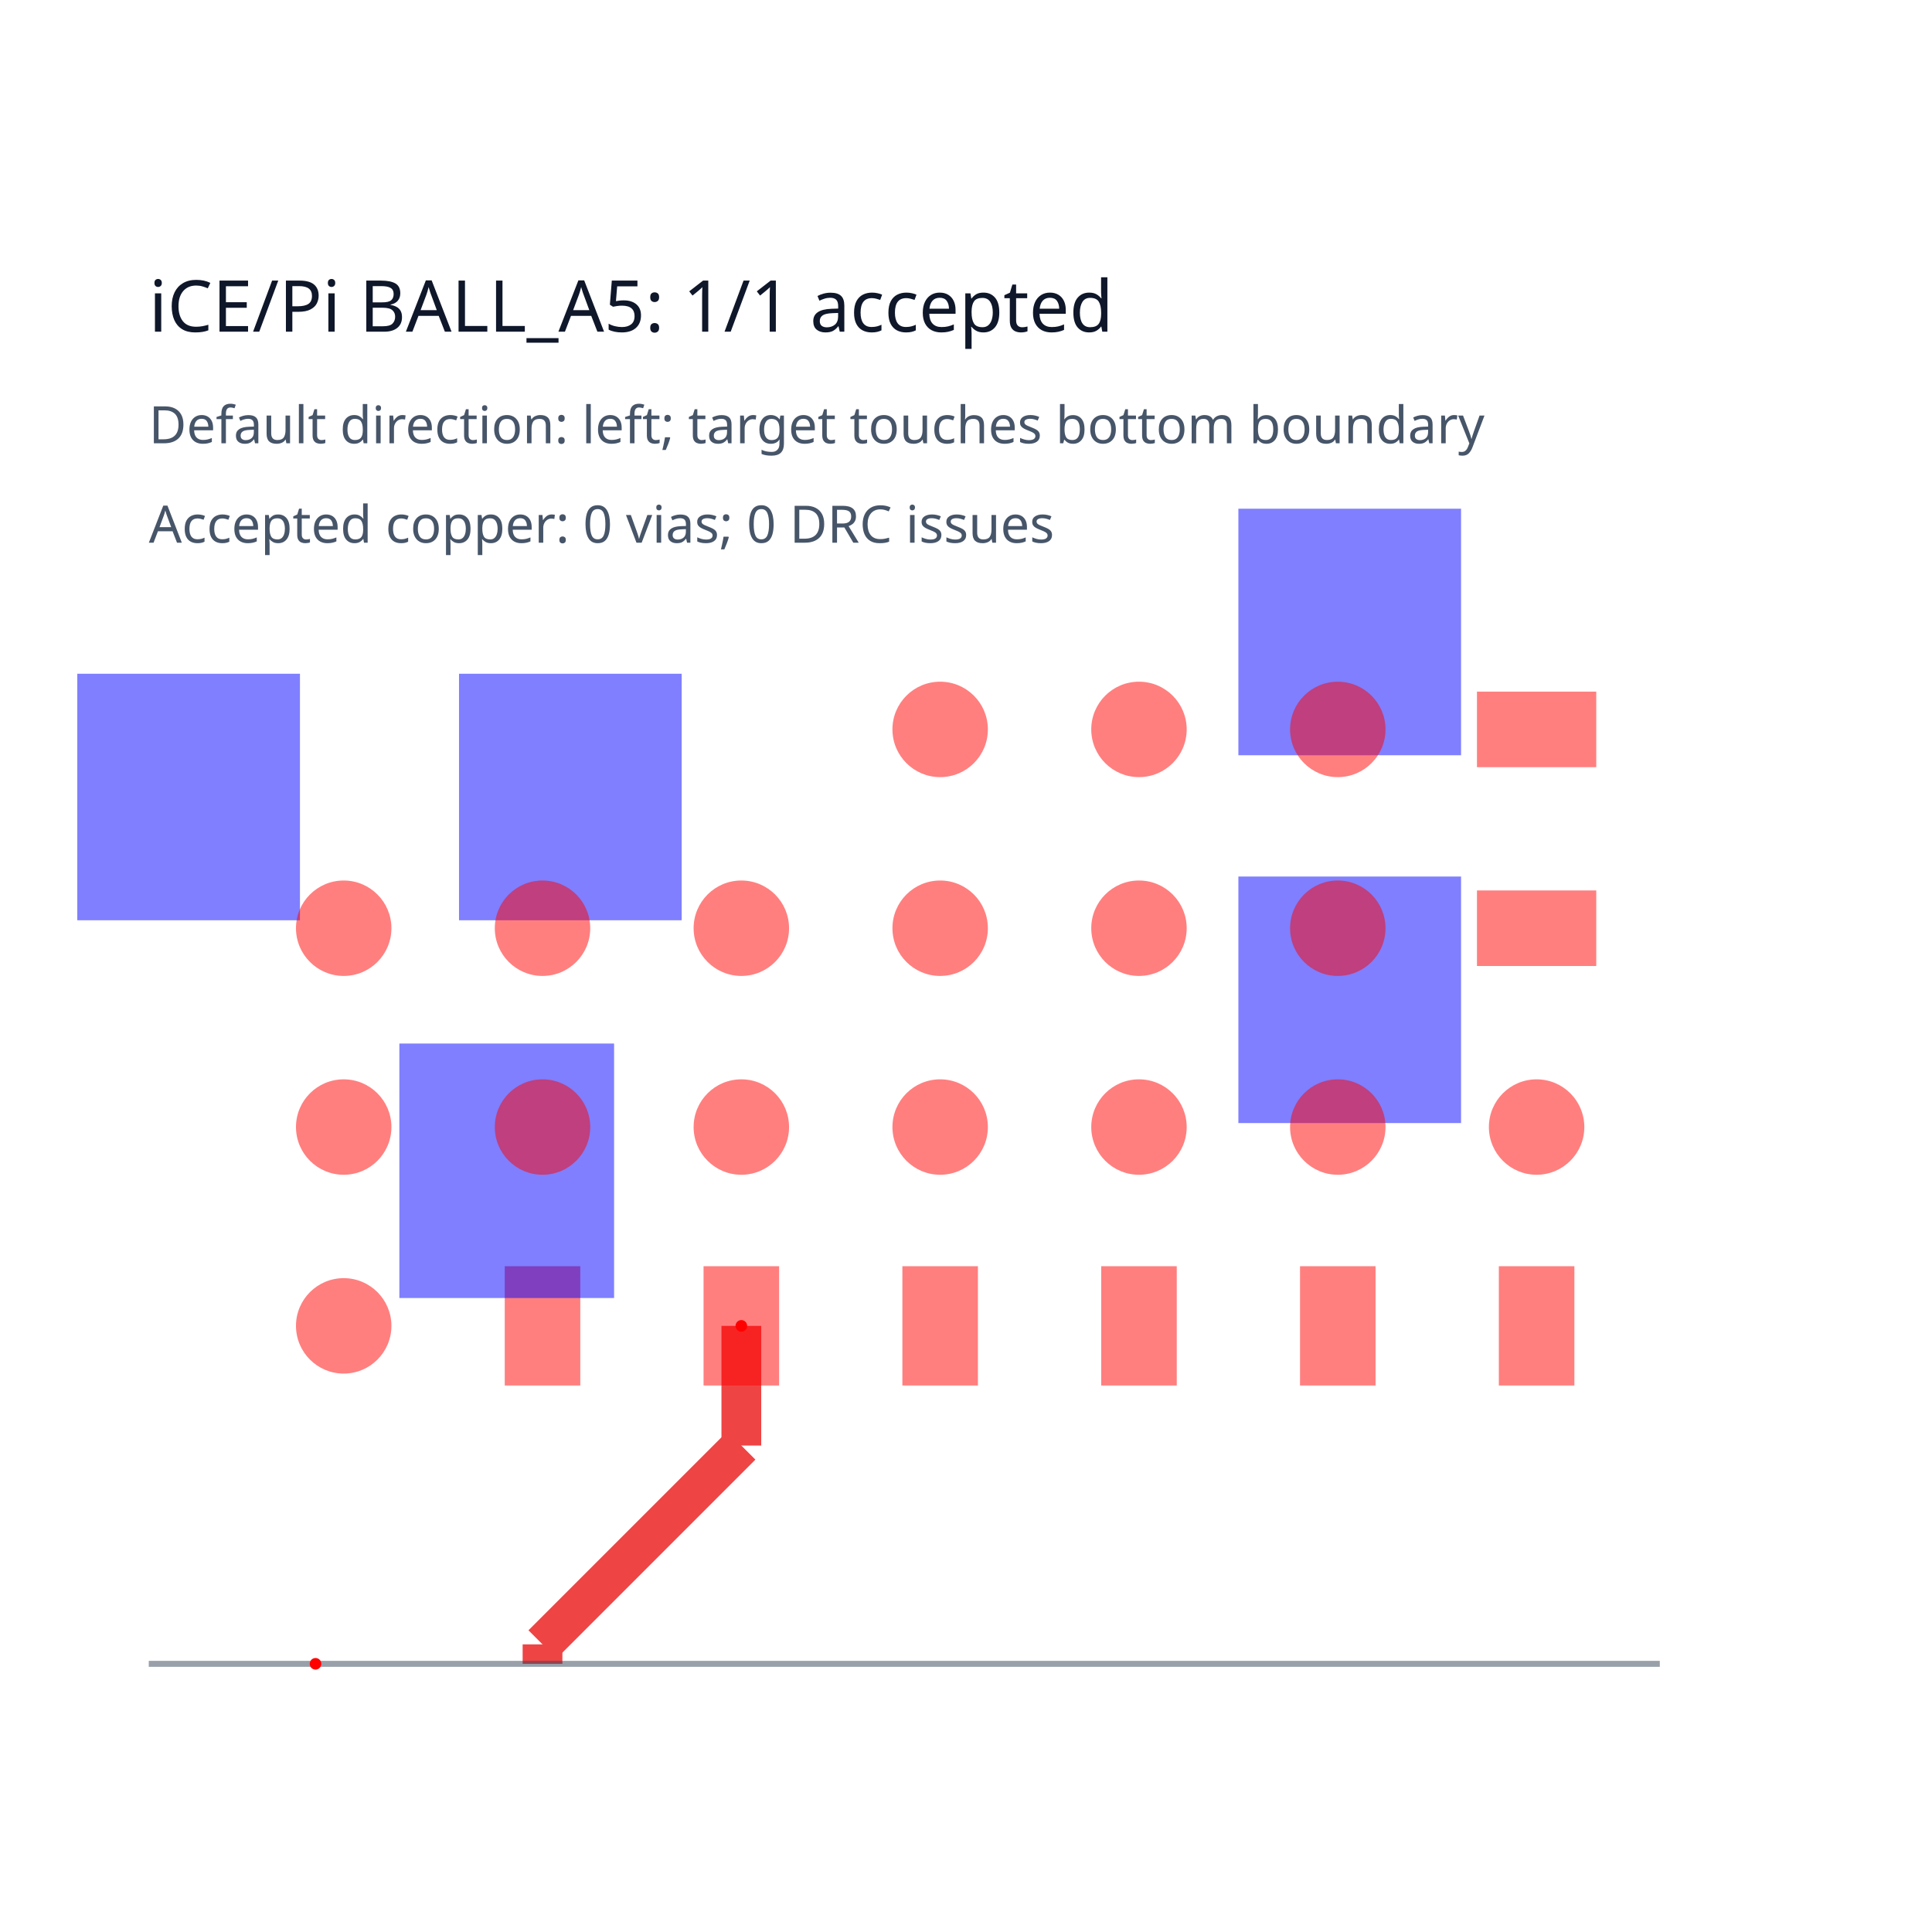
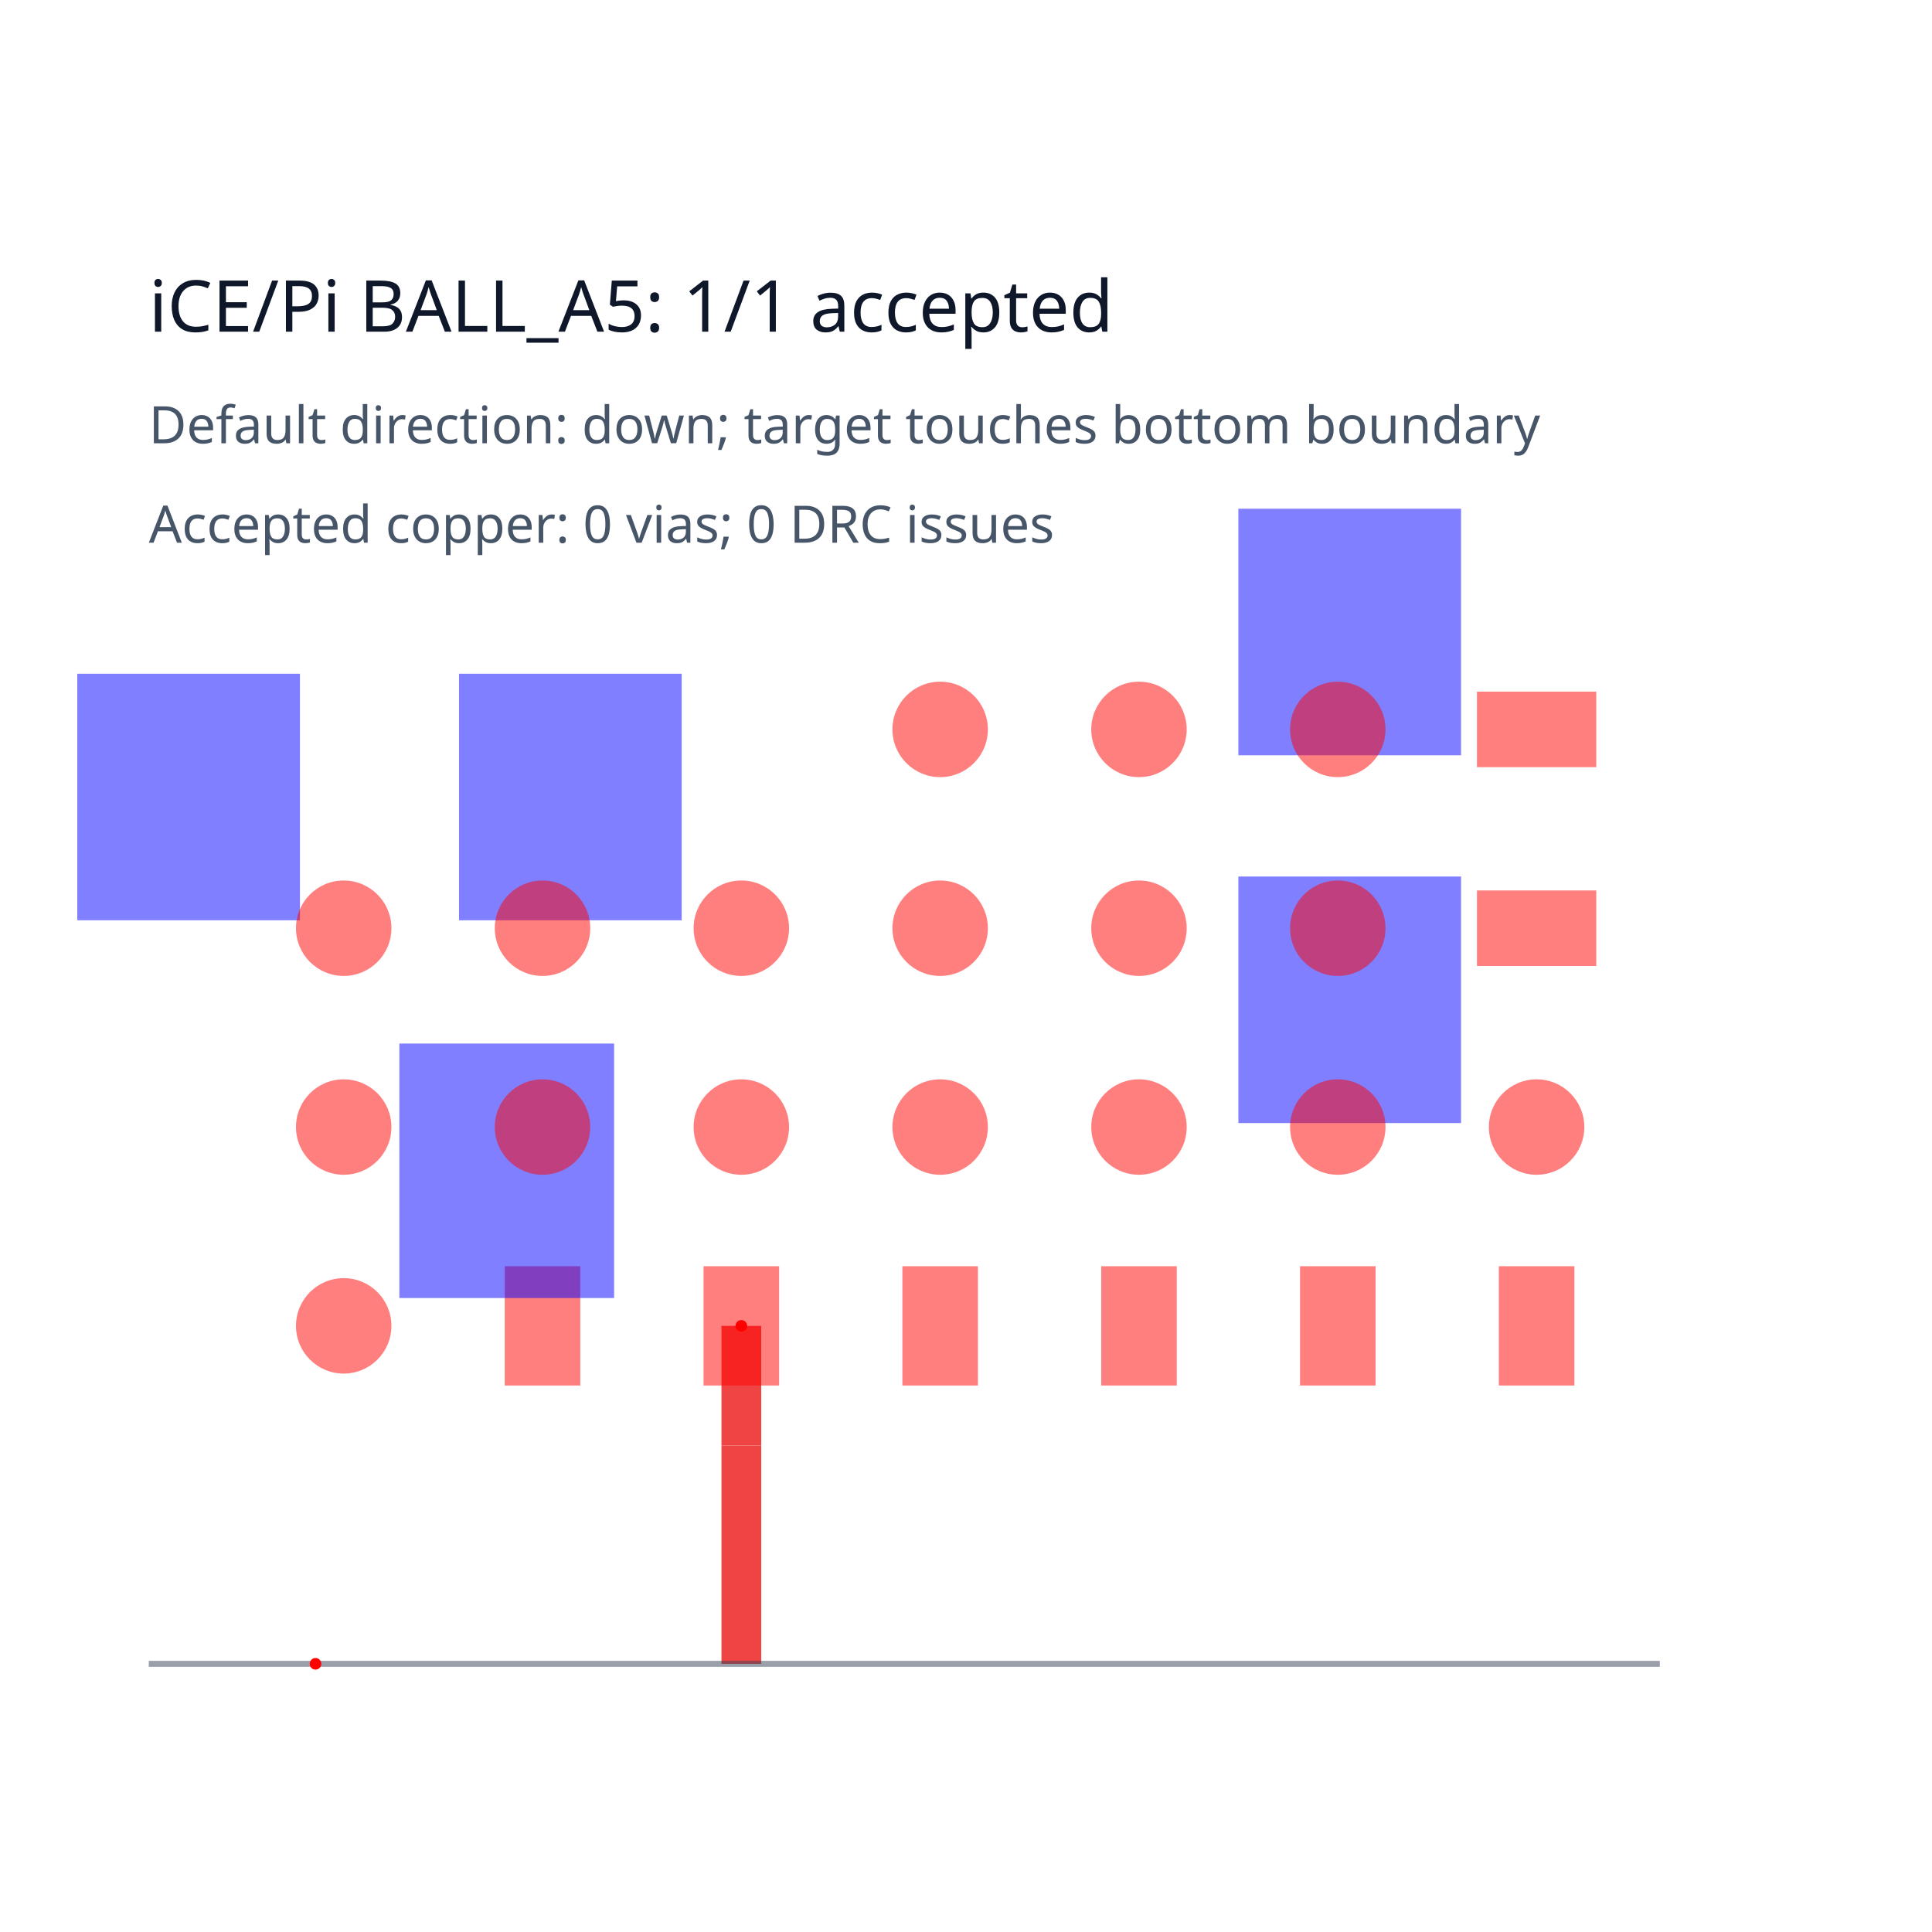
<svg xmlns="http://www.w3.org/2000/svg" width="1000" height="1000" viewBox="0 0 1000 1000">
  <rect width="100%" height="100%" fill="white" />
  <g>
    <polyline data-points="2.489999999998758,11.329999999999984 2.489999999998758,11.028999999999984" data-type="line" data-label="" points="383.714,686.264 383.714,748.215" fill="none" stroke="#ef4444" stroke-linejoin="round" stroke-width="20.582" />
  </g>
  <g>
-     <polyline data-points="2.489999999998758,11.028999999999984 1.989999999998758,10.528999999999984" data-type="line" data-label="" points="383.714,748.215 280.805,851.123" fill="none" stroke="#ef4444" stroke-linejoin="round" stroke-width="20.582" />
+     <polyline data-points="2.489999999998758,11.028999999999984 2.489999999998758,11.028999999999984" data-type="line" data-label="" points="383.714,748.215 383.714,748.215" fill="none" stroke="#ef4444" stroke-linejoin="round" stroke-width="20.582" />
  </g>
  <g>
-     <polyline data-points="1.989999999998758,10.528999999999984 1.989999999998758,10.479999999999983" data-type="line" data-label="" points="280.805,851.123 280.805,861.208" fill="none" stroke="#ef4444" stroke-linejoin="round" stroke-width="20.582" />
+     <polyline data-points="2.489999999998758,11.028999999999984 2.489999999998758,10.479999999999983" data-type="line" data-label="" points="383.714,748.215 383.714,861.208" fill="none" stroke="#ef4444" stroke-linejoin="round" stroke-width="20.582" />
  </g>
  <g>
    <polyline data-points="1,10.479999999999983 4.8,10.479999999999983" data-type="line" data-label="Original shared breakout boundary" points="77.047,861.208 859.15,861.208" fill="none" stroke="#334155" stroke-linejoin="round" stroke-width="3.087" stroke-dasharray="0.05 0.05" />
  </g>
  <g>
    <rect data-type="rect" data-label="top" data-x="4.4899999999987585" data-y="11.329999999999984" data-ccw-rotation-degrees="180" x="775.794" y="655.391" width="39.105" height="61.745" fill="rgba(255,0,0,0.5)" stroke="black" stroke-width="0.005" transform="rotate(180 795.3468 686.264)" />
  </g>
  <g>
    <rect data-type="rect" data-label="top" data-x="3.989999999998758" data-y="11.329999999999984" data-ccw-rotation-degrees="180" x="672.886" y="655.391" width="39.105" height="61.745" fill="rgba(255,0,0,0.5)" stroke="black" stroke-width="0.005" transform="rotate(180 692.4385 686.264)" />
  </g>
  <g>
    <rect data-type="rect" data-label="top" data-x="3.489999999998758" data-y="11.329999999999984" data-ccw-rotation-degrees="180" x="569.978" y="655.391" width="39.105" height="61.745" fill="rgba(255,0,0,0.5)" stroke="black" stroke-width="0.005" transform="rotate(180 589.5302 686.264)" />
  </g>
  <g>
    <rect data-type="rect" data-label="top" data-x="2.989999999998758" data-y="11.329999999999984" data-ccw-rotation-degrees="180" x="467.069" y="655.391" width="39.105" height="61.745" fill="rgba(255,0,0,0.5)" stroke="black" stroke-width="0.005" transform="rotate(180 486.6219 686.264)" />
  </g>
  <g>
    <rect data-type="rect" data-label="top breakout:pcb_breakout_point_0" data-x="2.489999999998758" data-y="11.329999999999984" data-ccw-rotation-degrees="180" x="364.161" y="655.391" width="39.105" height="61.745" fill="rgba(255,0,0,0.5)" stroke="black" stroke-width="0.005" transform="rotate(180 383.7136 686.264)" />
  </g>
  <g>
    <rect data-type="rect" data-label="top" data-x="1.989999999998758" data-y="11.329999999999984" data-ccw-rotation-degrees="180" x="261.253" y="655.391" width="39.105" height="61.745" fill="rgba(255,0,0,0.5)" stroke="black" stroke-width="0.005" transform="rotate(180 280.8054 686.264)" />
  </g>
  <g>
    <rect data-type="rect" data-label="top" data-x="4.4899999999987585" data-y="12.329999999999984" data-ccw-rotation-degrees="180" x="764.474" y="460.895" width="61.745" height="39.105" fill="rgba(255,0,0,0.5)" stroke="black" stroke-width="0.005" transform="rotate(180 795.3468 480.4474)" />
  </g>
  <g>
    <rect data-type="rect" data-label="top" data-x="4.4899999999987585" data-y="12.829999999999984" data-ccw-rotation-degrees="180" x="764.474" y="357.987" width="61.745" height="39.105" fill="rgba(255,0,0,0.5)" stroke="black" stroke-width="0.005" transform="rotate(180 795.3468 377.5391)" />
  </g>
  <g>
    <rect data-type="rect" data-label="bottom" data-x="4.019999999998749" data-y="13.074999999999989" x="640.984" y="263.311" width="115.257" height="127.606" fill="rgba(0,0,255,0.5)" stroke="black" stroke-width="0.005" />
  </g>
  <g>
    <rect data-type="rect" data-label="bottom" data-x="1.8999999999987642" data-y="11.719999999999985" x="206.711" y="540.134" width="111.141" height="131.723" fill="rgba(0,0,255,0.5)" stroke="black" stroke-width="0.005" />
  </g>
  <g>
    <rect data-type="rect" data-label="bottom" data-x="1.099999999998762" data-y="12.659999999999982" x="40" y="348.725" width="115.257" height="127.606" fill="rgba(0,0,255,0.5)" stroke="black" stroke-width="0.005" />
  </g>
  <g>
    <rect data-type="rect" data-label="bottom" data-x="2.059999999998762" data-y="12.659999999999982" x="237.584" y="348.725" width="115.257" height="127.606" fill="rgba(0,0,255,0.5)" stroke="black" stroke-width="0.005" />
  </g>
  <g>
    <rect data-type="rect" data-label="bottom" data-x="4.019999999998749" data-y="12.149999999999991" x="640.984" y="453.691" width="115.257" height="127.606" fill="rgba(0,0,255,0.5)" stroke="black" stroke-width="0.005" />
  </g>
  <circle data-type="circle" data-label="" data-x="1.489999999998758" data-y="11.329999999999984" cx="177.897" cy="686.264" r="24.698" fill="rgba(255,0,0,0.5)" stroke="black" stroke-width="0.005" />
  <circle data-type="circle" data-label="" data-x="4.4899999999987585" data-y="11.829999999999984" cx="795.347" cy="583.356" r="24.698" fill="rgba(255,0,0,0.5)" stroke="black" stroke-width="0.005" />
  <circle data-type="circle" data-label="" data-x="3.989999999998758" data-y="11.829999999999984" cx="692.438" cy="583.356" r="24.698" fill="rgba(255,0,0,0.5)" stroke="black" stroke-width="0.005" />
  <circle data-type="circle" data-label="" data-x="3.489999999998758" data-y="11.829999999999984" cx="589.53" cy="583.356" r="24.698" fill="rgba(255,0,0,0.5)" stroke="black" stroke-width="0.005" />
  <circle data-type="circle" data-label="" data-x="2.989999999998758" data-y="11.829999999999984" cx="486.622" cy="583.356" r="24.698" fill="rgba(255,0,0,0.5)" stroke="black" stroke-width="0.005" />
  <circle data-type="circle" data-label="" data-x="2.489999999998758" data-y="11.829999999999984" cx="383.714" cy="583.356" r="24.698" fill="rgba(255,0,0,0.5)" stroke="black" stroke-width="0.005" />
  <circle data-type="circle" data-label="" data-x="1.989999999998758" data-y="11.829999999999984" cx="280.805" cy="583.356" r="24.698" fill="rgba(255,0,0,0.5)" stroke="black" stroke-width="0.005" />
  <circle data-type="circle" data-label="" data-x="1.489999999998758" data-y="11.829999999999984" cx="177.897" cy="583.356" r="24.698" fill="rgba(255,0,0,0.5)" stroke="black" stroke-width="0.005" />
  <circle data-type="circle" data-label="" data-x="3.989999999998758" data-y="12.329999999999984" cx="692.438" cy="480.447" r="24.698" fill="rgba(255,0,0,0.5)" stroke="black" stroke-width="0.005" />
  <circle data-type="circle" data-label="" data-x="3.489999999998758" data-y="12.329999999999984" cx="589.53" cy="480.447" r="24.698" fill="rgba(255,0,0,0.5)" stroke="black" stroke-width="0.005" />
  <circle data-type="circle" data-label="" data-x="2.9899999999987585" data-y="12.329999999999984" cx="486.622" cy="480.447" r="24.698" fill="rgba(255,0,0,0.5)" stroke="black" stroke-width="0.005" />
  <circle data-type="circle" data-label="" data-x="2.4899999999987585" data-y="12.329999999999984" cx="383.714" cy="480.447" r="24.698" fill="rgba(255,0,0,0.5)" stroke="black" stroke-width="0.005" />
  <circle data-type="circle" data-label="" data-x="1.9899999999987583" data-y="12.329999999999984" cx="280.805" cy="480.447" r="24.698" fill="rgba(255,0,0,0.5)" stroke="black" stroke-width="0.005" />
  <circle data-type="circle" data-label="" data-x="1.4899999999987583" data-y="12.329999999999984" cx="177.897" cy="480.447" r="24.698" fill="rgba(255,0,0,0.5)" stroke="black" stroke-width="0.005" />
  <circle data-type="circle" data-label="" data-x="3.9899999999987585" data-y="12.829999999999984" cx="692.438" cy="377.539" r="24.698" fill="rgba(255,0,0,0.5)" stroke="black" stroke-width="0.005" />
  <circle data-type="circle" data-label="" data-x="3.4899999999987585" data-y="12.829999999999984" cx="589.53" cy="377.539" r="24.698" fill="rgba(255,0,0,0.5)" stroke="black" stroke-width="0.005" />
  <circle data-type="circle" data-label="" data-x="2.9899999999987585" data-y="12.829999999999984" cx="486.622" cy="377.539" r="24.698" fill="rgba(255,0,0,0.5)" stroke="black" stroke-width="0.005" />
  <text data-type="text" data-label="iCE/Pi BALL_A5: 1/1 accepted" data-x="1" data-y="13.899999999999999" x="77.047" y="157.315" fill="#0f172a" font-size="37.047" font-family="sans-serif" text-anchor="start" dominant-baseline="central">iCE/Pi BALL_A5: 1/1 accepted</text>
-   <text data-type="text" data-label="Default direction: left; target touches bottom boundary" data-x="1" data-y="13.6" x="77.047" y="219.06" fill="#475569" font-size="26.756" font-family="sans-serif" text-anchor="start" dominant-baseline="central">Default direction: left; target touches bottom boundary</text>
+   <text data-type="text" data-label="Default direction: down; target touches bottom boundary" data-x="1" data-y="13.6" x="77.047" y="219.06" fill="#475569" font-size="26.756" font-family="sans-serif" text-anchor="start" dominant-baseline="central">Default direction: down; target touches bottom boundary</text>
  <text data-type="text" data-label="Accepted copper: 0 vias; 0 DRC issues" data-x="1" data-y="13.35" x="77.047" y="270.515" fill="#475569" font-size="26.756" font-family="sans-serif" text-anchor="start" dominant-baseline="central">Accepted copper: 0 vias; 0 DRC issues</text>
  <g>
    <circle data-type="point" data-label="breakout:pcb_breakout_point_0 breakout:pcb_breakout_point_0 top" data-x="2.489999999998758" data-y="11.329999999999984" cx="383.714" cy="686.264" r="3" fill="hsl(0, 100%, 50%)" />
  </g>
  <g>
    <circle data-type="point" data-label="breakout:pcb_breakout_point_0 breakout:pcb_breakout_point_0 bottom" data-x="1.4191666666654248" data-y="10.480099999999982" cx="163.318" cy="861.187" r="3" fill="hsl(0, 100%, 50%)" />
  </g>
  <g id="crosshair" style="display: none">
    <line id="crosshair-h" y1="0" y2="1000" stroke="#666" stroke-width="0.5" />
    <line id="crosshair-v" x1="0" x2="1000" stroke="#666" stroke-width="0.5" />
    <text id="coordinates" font-family="monospace" font-size="12" fill="#666" />
  </g>
</svg>
